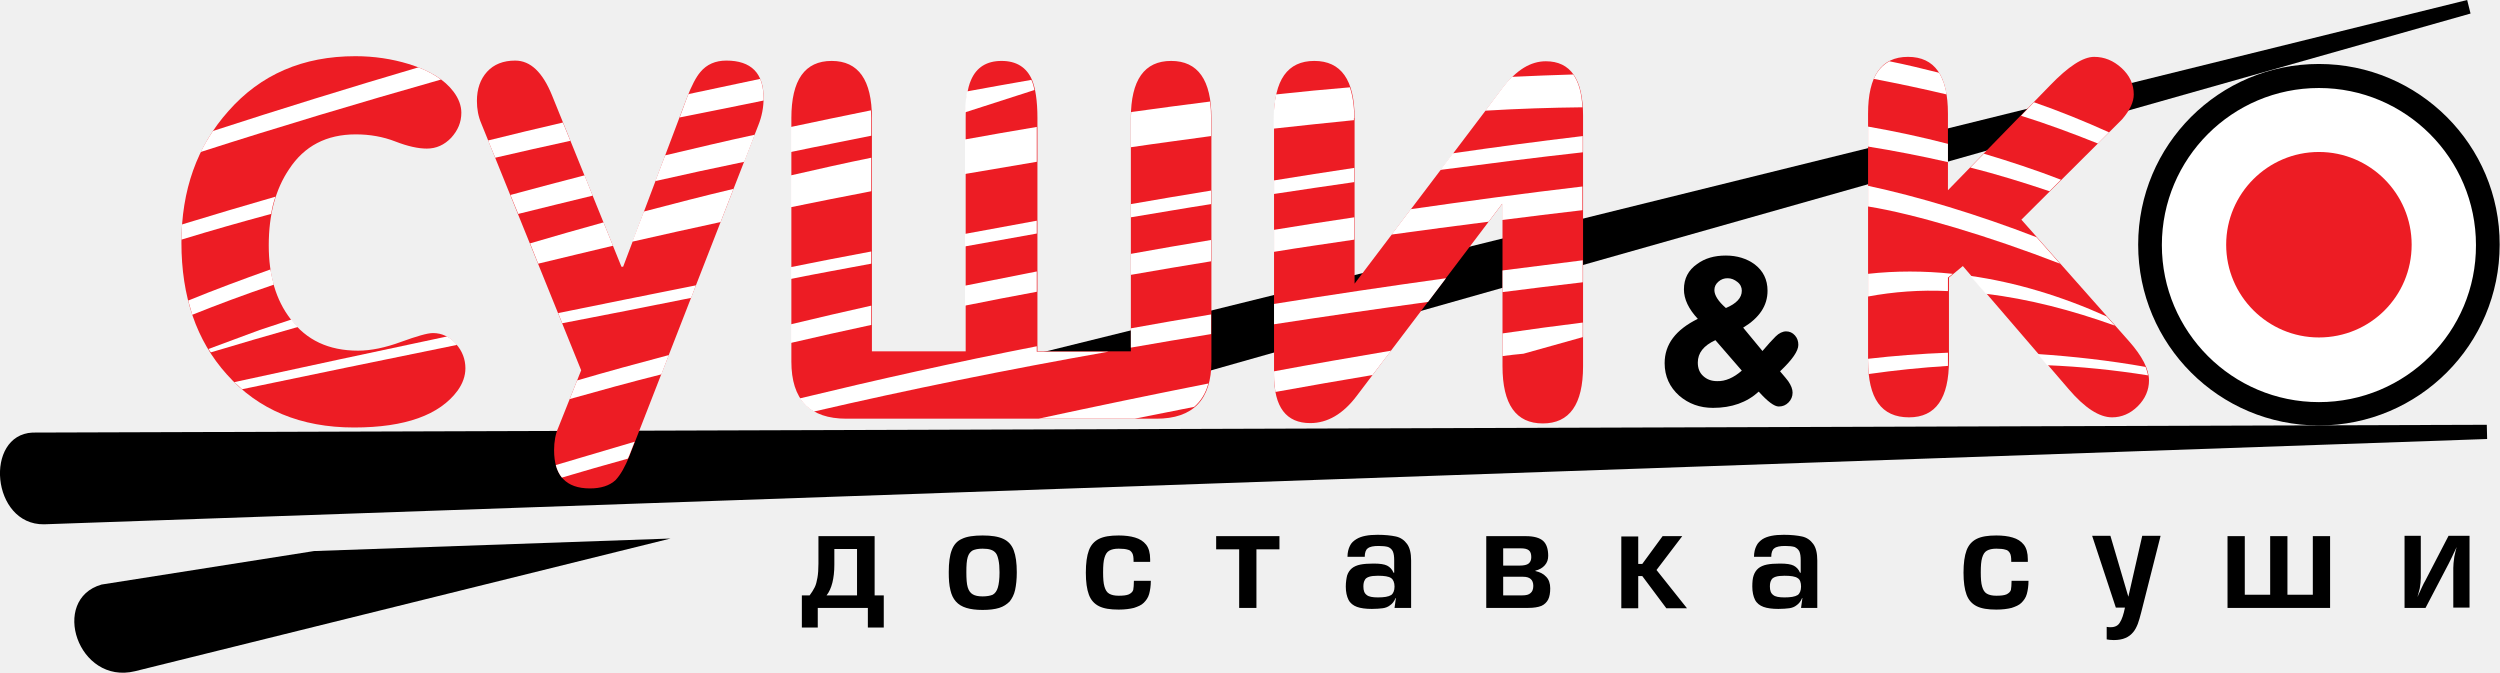
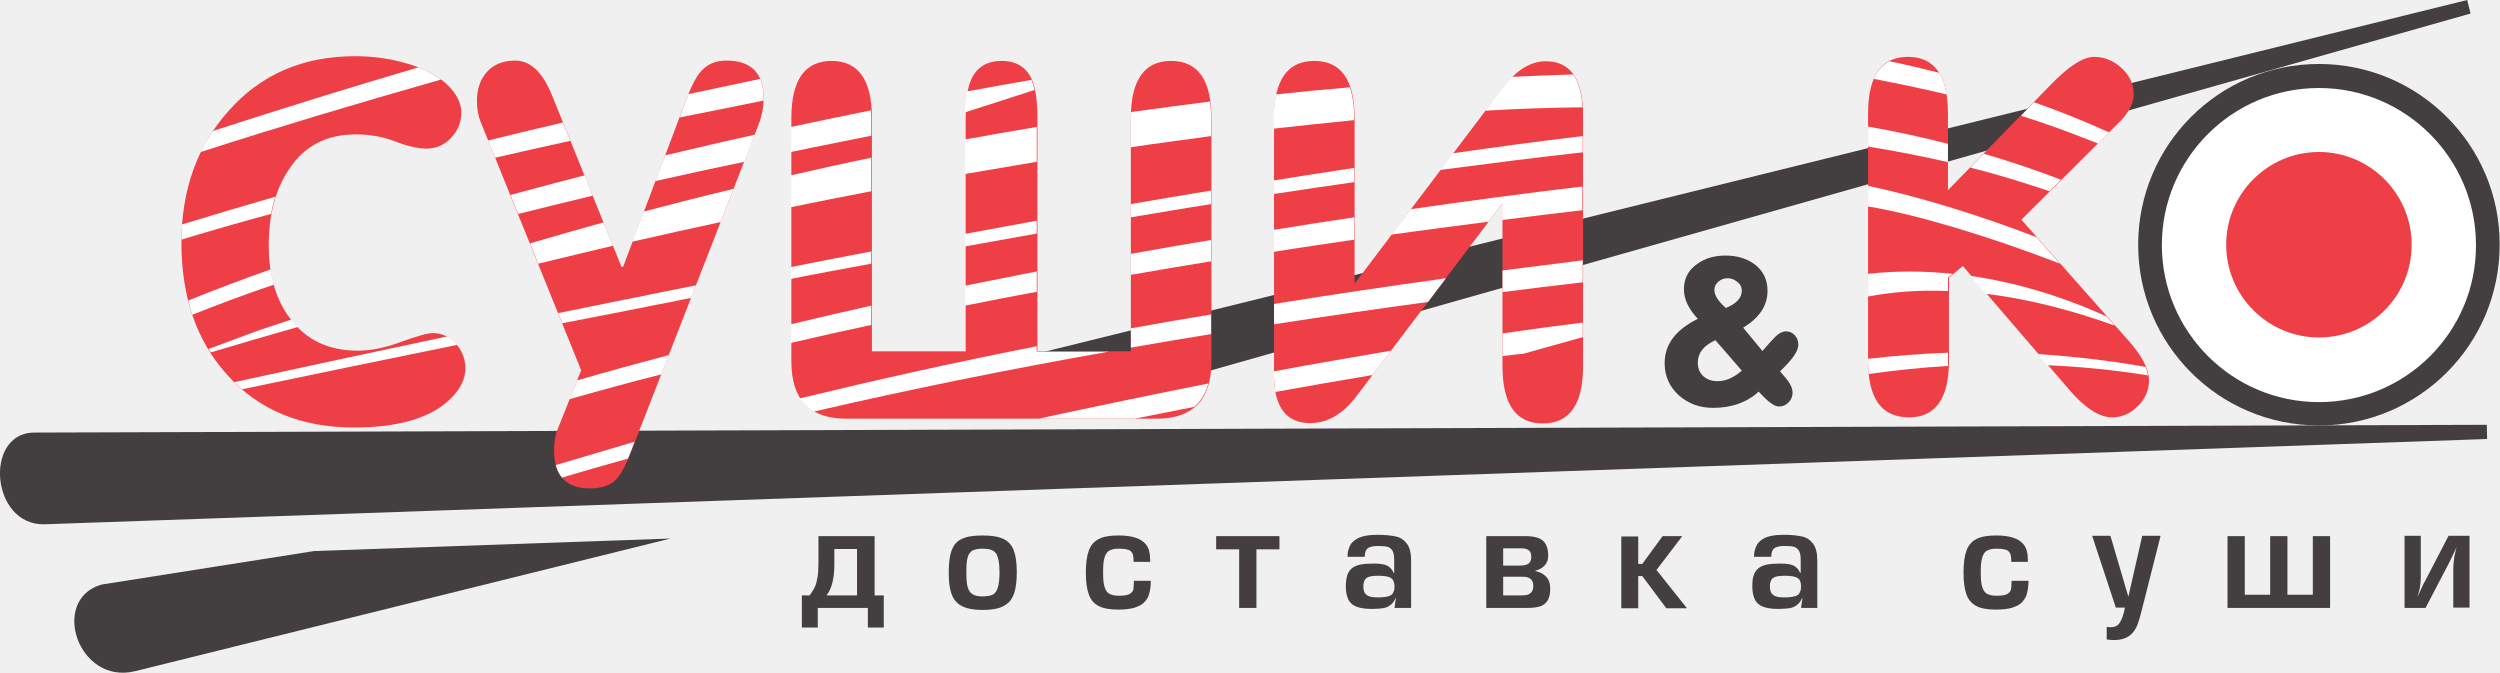
<svg xmlns="http://www.w3.org/2000/svg" xmlns:xlink="http://www.w3.org/1999/xlink" version="1.1" id="Слой_1" x="0px" y="0px" viewBox="0 0 738.6 198.8" enable-background="new 0 0 738.6 198.8" xml:space="preserve">
-   <path fill-rule="evenodd" clip-rule="evenodd" d="M241.1,120.6L728.9,0l1,4L314.8,121.6L241.1,120.6L241.1,120.6z M30,172.7  l62.8-9.9l105.3-3.7L39.9,198.3C23,202.4,14.7,177.1,30,172.7L30,172.7z" />
-   <path fill="#ED1C24" d="M551.9,106.5V33.6c0-11.2,3.9-16.8,11.8-16.8c7.9,0,11.8,5.6,11.8,16.8v22.6l30.2-31c5.4-5.6,9.7-8.4,13-8.4  c3,0,5.7,1.1,8.1,3.3c2.4,2.2,3.6,4.8,3.6,7.8c0,2.2-1.1,4.6-3.4,7.3c-0.1,0.1-2.1,2.1-6,6l-23.8,23.7l31.7,35.8c4,4.5,6,8.4,6,11.7  c0,2.8-1.1,5.4-3.3,7.6c-2.2,2.2-4.8,3.3-7.6,3.3c-3.8,0-8.1-2.8-12.8-8.3l-31.3-36.4l-4.1,3.4v24.5c0,11.2-3.9,16.8-11.8,16.8  C555.8,123.3,551.9,117.7,551.9,106.5L551.9,106.5z" />
+   <path fill-rule="evenodd" clip-rule="evenodd" fill="#433F40" d="M241.1,120.6L728.9,0l1,4L314.8,121.6L241.1,120.6L241.1,120.6z   M30,172.7l62.8-9.9l105.3-3.7L39.9,198.3C23,202.4,14.7,177.1,30,172.7L30,172.7z" />
+   <path fill="#EF3F46" d="M551.9,106.5V33.6c0-11.2,3.9-16.8,11.8-16.8c7.9,0,11.8,5.6,11.8,16.8v22.6l30.2-31c5.4-5.6,9.7-8.4,13-8.4  c3,0,5.7,1.1,8.1,3.3c2.4,2.2,3.6,4.8,3.6,7.8c0,2.2-1.1,4.6-3.4,7.3c-0.1,0.1-2.1,2.1-6,6l-23.8,23.7l31.7,35.8c4,4.5,6,8.4,6,11.7  c0,2.8-1.1,5.4-3.3,7.6c-2.2,2.2-4.8,3.3-7.6,3.3c-3.8,0-8.1-2.8-12.8-8.3l-31.3-36.4l-4.1,3.4v24.5c0,11.2-3.9,16.8-11.8,16.8  C555.8,123.3,551.9,117.7,551.9,106.5L551.9,106.5z" />
  <g>
    <path fill="#FFFFFF" d="M600.9,30.2l-3.8,4c7.7,2.4,15.2,5.2,22.7,8.2l1.2-1.2c0.8-0.8,1.5-1.5,2.1-2.1   C615.8,35.8,608.4,32.8,600.9,30.2z" />
    <path fill="#FFFFFF" d="M551.9,80.9v6.7c7.5-1.4,15.4-2,23.6-1.6V82l1.4-1.1C568.4,80,560,80,551.9,80.9z" />
    <path fill="#FFFFFF" d="M575.1,27.9c-0.4-2.6-1.2-4.7-2.2-6.4c-4.8-1.2-9.7-2.4-14.7-3.4c-2,1.1-3.6,2.8-4.6,5.2   C560.8,24.7,568,26.2,575.1,27.9z" />
    <path fill="#FFFFFF" d="M575.5,106.5v-2.3c-7.9,0.3-15.8,0.9-23.6,1.8v0.5c0,1.4,0.1,2.8,0.2,4c7.7-1.1,15.5-1.9,23.4-2.4   C575.5,107.6,575.5,107.1,575.5,106.5z" />
    <path fill="#FFFFFF" d="M551.9,37.4v5.9c8,1.3,15.8,2.8,23.6,4.6v-5.4C567.8,40.5,559.9,38.8,551.9,37.4z" />
    <path fill="#FFFFFF" d="M551.9,54.9V61c13.8,2.2,36.1,8.9,56.7,16.9l-6.9-7.8C584.4,63.4,566.5,58,551.9,54.9z" />
    <path fill="#FFFFFF" d="M586.1,45.4l-4,4.1c7.9,2,15.7,4.4,23.4,7l3.4-3.4C601.4,50.2,593.8,47.7,586.1,45.4z" />
    <path fill="#FFFFFF" d="M582.1,81.5l4.6,5.3c12.5,1.5,25.3,4.8,38.1,9.4l-2.4-2.7C609.1,87.5,595.5,83.4,582.1,81.5z" />
    <path fill="#FFFFFF" d="M604.8,107.9c9.8,0.4,19.8,1.4,29.8,3c-0.1-0.8-0.4-1.6-0.7-2.5c-10.7-1.9-21.4-3.1-31.9-3.8L604.8,107.9z" />
  </g>
  <path fill="none" d="M551.9,106.5V33.6c0-11.2,3.9-16.8,11.8-16.8c7.9,0,11.8,5.6,11.8,16.8v22.6l30.2-31c5.4-5.6,9.7-8.4,13-8.4  c3,0,5.7,1.1,8.1,3.3c2.4,2.2,3.6,4.8,3.6,7.8c0,2.2-1.1,4.6-3.4,7.3c-0.1,0.1-2.1,2.1-6,6l-23.8,23.7l31.7,35.8c4,4.5,6,8.4,6,11.7  c0,2.8-1.1,5.4-3.3,7.6c-2.2,2.2-4.8,3.3-7.6,3.3c-3.8,0-8.1-2.8-12.8-8.3l-31.3-36.4l-4.1,3.4v24.5c0,11.2-3.9,16.8-11.8,16.8  C555.8,123.3,551.9,117.7,551.9,106.5L551.9,106.5z" />
-   <path fill-rule="evenodd" clip-rule="evenodd" d="M9.6,127.8l725.1-2.3l0.1,4.2L13,154.9C-2.6,155.1-4.7,128.5,9.6,127.8L9.6,127.8z  " />
+   <path fill-rule="evenodd" clip-rule="evenodd" fill="#433F40" d="M9.6,127.8l725.1-2.3l0.1,4.2L13,154.9  C-2.6,155.1-4.7,128.5,9.6,127.8L9.6,127.8z" />
  <circle fill-rule="evenodd" clip-rule="evenodd" fill="#FFFFFF" cx="684.3" cy="73.8" r="49.7" />
-   <path fill-rule="evenodd" clip-rule="evenodd" d="M685.1,18.9c-29.5,0-53.4,23.9-53.4,53.4c0,29.5,23.9,53.4,53.4,53.4  c29.5,0,53.4-23.9,53.4-53.4C738.6,42.9,714.6,18.9,685.1,18.9z M685.1,118.8c-25.6,0-46.4-20.8-46.4-46.4  c0-25.6,20.8-46.4,46.4-46.4c25.6,0,46.4,20.8,46.4,46.4C731.6,98,710.8,118.8,685.1,118.8z" />
-   <path fill-rule="evenodd" clip-rule="evenodd" fill="#ED1C24" d="M685.1,99.7c-15.1,0-27.4-12.3-27.4-27.4  c0-15.1,12.3-27.4,27.4-27.4c15.1,0,27.4,12.3,27.4,27.4C712.5,87.5,700.3,99.7,685.1,99.7L685.1,99.7z" />
-   <path d="M519.6,115.7c-3.5,3.2-8,4.8-13.5,4.8c-3.9,0-7.2-1.2-10-3.6c-2.8-2.5-4.3-5.7-4.3-9.6c0-5.6,3.3-9.9,9.8-13.1  c-2.7-2.9-4.1-5.8-4.1-8.7c0-3.2,1.3-5.7,3.9-7.5c2.3-1.7,5.1-2.5,8.5-2.5c3.3,0,6.2,0.9,8.5,2.6c2.5,1.9,3.8,4.5,3.8,7.8  c0,4.4-2.4,8-7.2,10.9l5.7,6.9c1.6-1.9,2.9-3.3,3.9-4.3c1-1,2.1-1.5,3.1-1.5c1,0,1.9,0.4,2.6,1.2c0.7,0.8,1,1.7,1,2.8  c0,1.8-1.8,4.4-5.4,7.8c1.3,1.5,2.1,2.5,2.4,2.9c0.9,1.3,1.3,2.4,1.3,3.4c0,1.1-0.4,2.1-1.2,2.9c-0.8,0.8-1.7,1.2-2.9,1.2  C524.2,120.1,522.2,118.6,519.6,115.7L519.6,115.7z M514.6,109.5l-7.8-9c-3.5,1.6-5.2,3.8-5.2,6.6c0,1.7,0.5,3,1.6,4  c1.1,1,2.4,1.5,4.1,1.5C509.7,112.7,512.2,111.6,514.6,109.5L514.6,109.5z M509.9,91c3.1-1.3,4.7-3,4.7-5.1c0-1-0.4-1.9-1.3-2.6  c-0.9-0.7-1.8-1.1-2.9-1.1c-1,0-1.9,0.3-2.7,1c-0.8,0.7-1.2,1.5-1.2,2.5C506.5,87.2,507.6,89,509.9,91L509.9,91z" />
-   <path d="M239.2,175.9c0.6-0.8,1.1-1.6,1.5-2.4c0.4-0.8,0.6-1.7,0.8-2.8c0.2-1.1,0.3-2.5,0.3-4.2v-8.1h16.6v17.5h2.7v9.5h-4.7v-5.8  h-14.8v5.8h-4.7v-9.5H239.2L239.2,175.9z M253.2,175.9v-13.7h-6.7v4.6c0,4.1-0.8,7.2-2.3,9.1H253.2L253.2,175.9z M280.3,169  c0-2.8,0.3-5,0.9-6.5c0.6-1.6,1.6-2.7,3-3.3c1.4-0.7,3.5-1,6.1-1c2.6,0,4.6,0.3,6.1,1c1.5,0.7,2.5,1.8,3.1,3.4  c0.6,1.6,0.9,3.7,0.9,6.5c0,2.1-0.2,3.8-0.5,5.2c-0.3,1.4-0.9,2.5-1.6,3.4c-0.8,0.8-1.8,1.5-3.1,1.9c-1.3,0.4-2.9,0.6-4.9,0.6  c-1.9,0-3.5-0.2-4.8-0.6c-1.3-0.4-2.3-1-3.1-1.9c-0.8-0.9-1.3-2-1.6-3.3C280.4,172.8,280.3,171.1,280.3,169L280.3,169z M285.5,169  c0,2,0.1,3.5,0.4,4.5c0.3,1,0.8,1.7,1.5,2.1c0.7,0.4,1.6,0.6,2.9,0.6c1.3,0,2.3-0.2,3-0.5c0.7-0.4,1.2-1.1,1.5-2.1  c0.3-1,0.5-2.5,0.5-4.5c0-1.5-0.1-2.7-0.3-3.6c-0.2-0.9-0.4-1.6-0.8-2.1c-0.4-0.5-0.9-0.8-1.5-1c-0.6-0.2-1.4-0.3-2.4-0.3  c-1.3,0-2.2,0.2-2.9,0.5c-0.7,0.4-1.2,1-1.5,2C285.6,165.6,285.5,167,285.5,169L285.5,169z M335,171.6h5c0,1.5-0.2,2.8-0.5,3.9  c-0.3,1.1-0.9,1.9-1.6,2.6c-0.7,0.7-1.7,1.1-2.9,1.5c-1.2,0.3-2.7,0.5-4.5,0.5c-2.5,0-4.4-0.3-5.8-1c-1.4-0.7-2.4-1.8-3-3.4  c-0.6-1.6-0.9-3.8-0.9-6.5c0-2.8,0.3-5,0.9-6.6c0.6-1.6,1.6-2.7,3-3.4c1.4-0.7,3.3-1,5.8-1c1.8,0,3.5,0.2,4.8,0.6  c1.4,0.4,2.5,1.1,3.3,2.1c0.8,1,1.2,2.5,1.2,4.3v0.8h-4.9v-0.3c0-1-0.1-1.8-0.4-2.3c-0.3-0.5-0.7-0.9-1.3-1  c-0.6-0.2-1.5-0.3-2.7-0.3c-1.2,0-2.1,0.2-2.8,0.6c-0.7,0.4-1.1,1.1-1.4,2.1c-0.3,1-0.4,2.4-0.4,4.3c0,1.8,0.1,3.2,0.4,4.2  c0.3,1,0.7,1.7,1.4,2.1c0.7,0.4,1.6,0.6,2.8,0.6c1.3,0,2.3-0.1,3-0.4c0.6-0.3,1.1-0.7,1.3-1.3C334.9,173.7,335,172.8,335,171.6  L335,171.6z M366.1,179.6h5.1v-17.3h6.8v-3.9h-18.7v3.9h6.8V179.6L366.1,179.6z M412,179.6l0.4-2.9h-0.1c-0.4,1-1,1.7-1.6,2.1  c-0.6,0.5-1.4,0.8-2.2,0.9c-0.8,0.1-1.9,0.2-3.2,0.2c-1.8,0-3.3-0.2-4.4-0.6c-1.1-0.4-2-1.1-2.5-2.1c-0.5-1-0.8-2.3-0.8-3.9  c0-1.3,0.2-2.5,0.4-3.3c0.3-0.9,0.8-1.6,1.4-2.1c0.6-0.5,1.5-0.9,2.5-1.1c1-0.2,2.3-0.3,3.9-0.3c1.9,0,3.2,0.2,4,0.6  c0.8,0.4,1.5,1.1,1.9,2.1h0.2v-3.6c0-1.2-0.1-2-0.4-2.7c-0.3-0.6-0.7-1-1.4-1.3c-0.7-0.2-1.6-0.3-2.8-0.3c-1.5,0-2.6,0.2-3.2,0.7  c-0.6,0.4-0.9,1.3-0.9,2.5h-5.1c0-1.3,0.3-2.4,0.7-3.2c0.4-0.9,1.1-1.5,1.9-2c0.8-0.5,1.7-0.8,2.7-1c1-0.2,2.2-0.3,3.6-0.3  c2.2,0,4,0.2,5.4,0.5c1.4,0.3,2.5,1.1,3.3,2.2c0.8,1.1,1.2,2.7,1.2,4.9v14H412L412,179.6z M412,173.3c0-1.2-0.4-2.1-1-2.5  c-0.7-0.5-2-0.7-3.9-0.7c-1.1,0-2,0.1-2.6,0.3c-0.6,0.2-1.1,0.5-1.3,1c-0.3,0.5-0.4,1.1-0.4,1.9c0,1.2,0.3,2,1,2.5  c0.6,0.5,1.7,0.7,3.3,0.7c1.8,0,3.1-0.2,3.9-0.7C411.6,175.4,412,174.5,412,173.3L412,173.3z M444.1,162.1v5h4.8  c1.3,0,2.2-0.2,2.7-0.6c0.5-0.4,0.8-1,0.8-1.9c0-0.9-0.2-1.6-0.7-2c-0.5-0.4-1.2-0.6-2.4-0.6H444.1L444.1,162.1z M444.1,170.5v5.4  h5.6c1.2,0,2-0.2,2.5-0.7c0.5-0.4,0.8-1.1,0.8-2.1c0-1.8-1-2.7-3-2.7H444.1L444.1,170.5z M439.1,179.6v-21.2h11.7  c2.4,0,4.1,0.5,5.1,1.4c1,0.9,1.5,2.4,1.5,4.4c0,1.1-0.3,2-1,2.8c-0.7,0.8-1.6,1.3-2.8,1.6v0.1c1.3,0.3,2.4,0.8,3.2,1.7  c0.8,0.8,1.2,2,1.2,3.4c0,1.4-0.2,2.5-0.6,3.3c-0.4,0.8-1.1,1.5-2,1.9c-1,0.4-2.3,0.6-3.9,0.6H439.1L439.1,179.6z M484,158.4v8.2  h1.2l6-8.2h5.8l-7.6,10l9,11.3h-6.1l-7.1-9.5H484v9.5H479v-21.2H484L484,158.4z M532.1,179.6l0.4-2.9h-0.1c-0.4,1-1,1.7-1.6,2.1  c-0.6,0.5-1.4,0.8-2.2,0.9c-0.8,0.1-1.9,0.2-3.2,0.2c-1.8,0-3.3-0.2-4.4-0.6c-1.1-0.4-2-1.1-2.5-2.1c-0.5-1-0.8-2.3-0.8-3.9  c0-1.3,0.1-2.5,0.4-3.3c0.3-0.9,0.8-1.6,1.4-2.1c0.6-0.5,1.5-0.9,2.5-1.1c1-0.2,2.3-0.3,3.9-0.3c1.9,0,3.2,0.2,4,0.6  c0.8,0.4,1.5,1.1,1.9,2.1h0.2v-3.6c0-1.2-0.1-2-0.4-2.7c-0.3-0.6-0.8-1-1.4-1.3c-0.7-0.2-1.6-0.3-2.8-0.3c-1.5,0-2.6,0.2-3.2,0.7  c-0.6,0.4-0.9,1.3-0.9,2.5h-5.1c0-1.3,0.3-2.4,0.7-3.2c0.4-0.9,1.1-1.5,1.8-2c0.8-0.5,1.7-0.8,2.7-1c1-0.2,2.2-0.3,3.6-0.3  c2.2,0,4,0.2,5.4,0.5c1.4,0.3,2.5,1.1,3.3,2.2c0.8,1.1,1.2,2.7,1.2,4.9v14H532.1L532.1,179.6z M532.1,173.3c0-1.2-0.3-2.1-1-2.5  c-0.7-0.5-2-0.7-3.9-0.7c-1.1,0-2,0.1-2.6,0.3c-0.6,0.2-1.1,0.5-1.3,1c-0.3,0.5-0.4,1.1-0.4,1.9c0,1.2,0.3,2,1,2.5  c0.6,0.5,1.7,0.7,3.3,0.7c1.8,0,3.1-0.2,3.9-0.7C531.7,175.4,532.1,174.5,532.1,173.3L532.1,173.3z M594.3,171.6h5  c0,1.5-0.2,2.8-0.5,3.9c-0.3,1.1-0.9,1.9-1.6,2.6c-0.7,0.7-1.7,1.1-2.9,1.5c-1.2,0.3-2.7,0.5-4.5,0.5c-2.5,0-4.4-0.3-5.8-1  c-1.4-0.7-2.4-1.8-3-3.4c-0.6-1.6-0.9-3.8-0.9-6.5c0-2.8,0.3-5,0.9-6.6c0.6-1.6,1.6-2.7,3-3.4c1.4-0.7,3.3-1,5.8-1  c1.8,0,3.5,0.2,4.8,0.6c1.4,0.4,2.5,1.1,3.3,2.1c0.8,1,1.2,2.5,1.2,4.3v0.8h-4.9v-0.3c0-1-0.1-1.8-0.4-2.3c-0.3-0.5-0.7-0.9-1.3-1  c-0.6-0.2-1.5-0.3-2.7-0.3c-1.2,0-2.1,0.2-2.8,0.6c-0.7,0.4-1.1,1.1-1.4,2.1c-0.3,1-0.4,2.4-0.4,4.3c0,1.8,0.1,3.2,0.4,4.2  c0.3,1,0.7,1.7,1.4,2.1c0.7,0.4,1.6,0.6,2.8,0.6c1.3,0,2.3-0.1,3-0.4c0.6-0.3,1.1-0.7,1.3-1.3C594.2,173.7,594.3,172.8,594.3,171.6  L594.3,171.6z M638.3,158.4l-5.7,22.5c-0.3,1.3-0.7,2.5-1,3.4c-0.4,1-0.8,1.8-1.4,2.5c-0.6,0.7-1.3,1.3-2.3,1.7  c-0.9,0.4-2.1,0.6-3.4,0.6c-0.9,0-1.6-0.1-2.1-0.2v-3.7c0.4,0.1,0.8,0.1,1.2,0.1c1.3,0,2.2-0.5,2.7-1.4c0.6-0.9,1.1-2.4,1.5-4.4  h-2.7l-7-21.2h5.4l5.3,18l4.1-18H638.3L638.3,158.4z M663.2,158.4v17.3h7.5v-17.3h5.1v17.3h7.5v-17.3h5.1v21.2h-30.3v-21.2H663.2  L663.2,158.4z M710.4,158.4v21.2h6.2l6.9-13.2c0.3-0.6,1.1-2.2,2.3-4.8c-0.2,0.6-0.4,1.5-0.7,2.9c-0.2,1.4-0.3,2.5-0.3,3.3v11.7h4.8  v-21.2h-6.2l-6.9,13.3c-0.5,0.8-1.2,2.4-2.3,4.8c0.2-0.6,0.4-1.5,0.7-2.6c0.2-1.2,0.3-2.2,0.3-3.1v-12.4H710.4L710.4,158.4z" />
-   <path fill="#ED1C24" d="M104.6,126.3c-15.7,0-28.3-5.2-37.6-15.7c-9-10-13.4-23-13.4-38.9c0-15.5,4.6-28.5,13.9-38.9  c9.5-10.8,22-16.2,37.5-16.2c5.5,0,10.8,0.8,15.7,2.3c6.2,1.9,10.6,4.6,13.3,8.2c1.5,2,2.3,4.1,2.3,6.2c0,2.8-1,5.2-3,7.4  c-2,2.1-4.4,3.2-7.2,3.2c-2.6,0-5.7-0.7-9.3-2.1c-3.6-1.4-7.5-2.1-11.7-2.1c-8.6,0-15.2,3.4-19.7,10.3c-4,5.9-6,13.4-6,22.5  c0,8.9,2.1,16.1,6.4,21.7c4.7,6.3,11.3,9.4,20,9.4c3.8,0,8.1-0.9,12.7-2.6c4.7-1.7,7.8-2.6,9.4-2.6c2.7,0,4.9,1.1,6.8,3.2  c1.9,2.1,2.8,4.6,2.8,7.2c0,2.3-0.8,4.5-2.3,6.6C129.9,122.6,119.7,126.3,104.6,126.3L104.6,126.3z" />
-   <path fill="#ED1C24" d="M174.3,144.3c-7.1,0-10.6-3.8-10.6-11.3c0-2.5,0.4-4.8,1.3-6.8l6.7-16.8l-29.5-72.9  c-0.9-2.1-1.3-4.3-1.3-6.7c0-3.5,1-6.4,3-8.6c2-2.2,4.8-3.3,8.3-3.3c4.5,0,8.1,3.4,10.9,10.3l20.5,50.6l0.5,0l18.8-49.8  c1.4-3.7,2.8-6.3,4-7.7c1.9-2.3,4.5-3.4,7.7-3.4c7.3,0,11,3.7,11,11c0,2.8-0.5,5.5-1.6,8.2l-38,97.5c-1.3,3.3-2.7,5.7-4.1,7.2  C180.1,143.5,177.5,144.3,174.3,144.3L174.3,144.3z" />
+   <path fill-rule="evenodd" clip-rule="evenodd" fill="#433F40" d="M685.1,18.9c-29.5,0-53.4,23.9-53.4,53.4  c0,29.5,23.9,53.4,53.4,53.4c29.5,0,53.4-23.9,53.4-53.4C738.6,42.9,714.6,18.9,685.1,18.9z M685.1,118.8  c-25.6,0-46.4-20.8-46.4-46.4c0-25.6,20.8-46.4,46.4-46.4c25.6,0,46.4,20.8,46.4,46.4C731.6,98,710.8,118.8,685.1,118.8z" />
+   <path fill-rule="evenodd" clip-rule="evenodd" fill="#EF3F46" d="M685.1,99.7c-15.1,0-27.4-12.3-27.4-27.4  c0-15.1,12.3-27.4,27.4-27.4c15.1,0,27.4,12.3,27.4,27.4C712.5,87.5,700.3,99.7,685.1,99.7L685.1,99.7z" />
+   <path fill="#433F40" d="M519.6,115.7c-3.5,3.2-8,4.8-13.5,4.8c-3.9,0-7.2-1.2-10-3.6c-2.8-2.5-4.3-5.7-4.3-9.6  c0-5.6,3.3-9.9,9.8-13.1c-2.7-2.9-4.1-5.8-4.1-8.7c0-3.2,1.3-5.7,3.9-7.5c2.3-1.7,5.1-2.5,8.5-2.5c3.3,0,6.2,0.9,8.5,2.6  c2.5,1.9,3.8,4.5,3.8,7.8c0,4.4-2.4,8-7.2,10.9l5.7,6.9c1.6-1.9,2.9-3.3,3.9-4.3c1-1,2.1-1.5,3.1-1.5c1,0,1.9,0.4,2.6,1.2  c0.7,0.8,1,1.7,1,2.8c0,1.8-1.8,4.4-5.4,7.8c1.3,1.5,2.1,2.5,2.4,2.9c0.9,1.3,1.3,2.4,1.3,3.4c0,1.1-0.4,2.1-1.2,2.9  c-0.8,0.8-1.7,1.2-2.9,1.2C524.2,120.1,522.2,118.6,519.6,115.7L519.6,115.7z M514.6,109.5l-7.8-9c-3.5,1.6-5.2,3.8-5.2,6.6  c0,1.7,0.5,3,1.6,4c1.1,1,2.4,1.5,4.1,1.5C509.7,112.7,512.2,111.6,514.6,109.5L514.6,109.5z M509.9,91c3.1-1.3,4.7-3,4.7-5.1  c0-1-0.4-1.9-1.3-2.6c-0.9-0.7-1.8-1.1-2.9-1.1c-1,0-1.9,0.3-2.7,1c-0.8,0.7-1.2,1.5-1.2,2.5C506.5,87.2,507.6,89,509.9,91L509.9,91  z" />
+   <path fill="#433F40" d="M239.2,175.9c0.6-0.8,1.1-1.6,1.5-2.4c0.4-0.8,0.6-1.7,0.8-2.8c0.2-1.1,0.3-2.5,0.3-4.2v-8.1h16.6v17.5h2.7  v9.5h-4.7v-5.8h-14.8v5.8h-4.7v-9.5H239.2L239.2,175.9z M253.2,175.9v-13.7h-6.7v4.6c0,4.1-0.8,7.2-2.3,9.1H253.2L253.2,175.9z   M280.3,169c0-2.8,0.3-5,0.9-6.5c0.6-1.6,1.6-2.7,3-3.3c1.4-0.7,3.5-1,6.1-1c2.6,0,4.6,0.3,6.1,1c1.5,0.7,2.5,1.8,3.1,3.4  c0.6,1.6,0.9,3.7,0.9,6.5c0,2.1-0.2,3.8-0.5,5.2c-0.3,1.4-0.9,2.5-1.6,3.4c-0.8,0.8-1.8,1.5-3.1,1.9c-1.3,0.4-2.9,0.6-4.9,0.6  c-1.9,0-3.5-0.2-4.8-0.6c-1.3-0.4-2.3-1-3.1-1.9c-0.8-0.9-1.3-2-1.6-3.3C280.4,172.8,280.3,171.1,280.3,169L280.3,169z M285.5,169  c0,2,0.1,3.5,0.4,4.5c0.3,1,0.8,1.7,1.5,2.1c0.7,0.4,1.6,0.6,2.9,0.6c1.3,0,2.3-0.2,3-0.5c0.7-0.4,1.2-1.1,1.5-2.1  c0.3-1,0.5-2.5,0.5-4.5c0-1.5-0.1-2.7-0.3-3.6c-0.2-0.9-0.4-1.6-0.8-2.1c-0.4-0.5-0.9-0.8-1.5-1c-0.6-0.2-1.4-0.3-2.4-0.3  c-1.3,0-2.2,0.2-2.9,0.5c-0.7,0.4-1.2,1-1.5,2C285.6,165.6,285.5,167,285.5,169L285.5,169z M335,171.6h5c0,1.5-0.2,2.8-0.5,3.9  c-0.3,1.1-0.9,1.9-1.6,2.6c-0.7,0.7-1.7,1.1-2.9,1.5c-1.2,0.3-2.7,0.5-4.5,0.5c-2.5,0-4.4-0.3-5.8-1c-1.4-0.7-2.4-1.8-3-3.4  c-0.6-1.6-0.9-3.8-0.9-6.5c0-2.8,0.3-5,0.9-6.6c0.6-1.6,1.6-2.7,3-3.4c1.4-0.7,3.3-1,5.8-1c1.8,0,3.5,0.2,4.8,0.6  c1.4,0.4,2.5,1.1,3.3,2.1c0.8,1,1.2,2.5,1.2,4.3v0.8h-4.9v-0.3c0-1-0.1-1.8-0.4-2.3c-0.3-0.5-0.7-0.9-1.3-1  c-0.6-0.2-1.5-0.3-2.7-0.3c-1.2,0-2.1,0.2-2.8,0.6c-0.7,0.4-1.1,1.1-1.4,2.1c-0.3,1-0.4,2.4-0.4,4.3c0,1.8,0.1,3.2,0.4,4.2  c0.3,1,0.7,1.7,1.4,2.1c0.7,0.4,1.6,0.6,2.8,0.6c1.3,0,2.3-0.1,3-0.4c0.6-0.3,1.1-0.7,1.3-1.3C334.9,173.7,335,172.8,335,171.6  L335,171.6z M366.1,179.6h5.1v-17.3h6.8v-3.9h-18.7v3.9h6.8V179.6L366.1,179.6z M412,179.6l0.4-2.9h-0.1c-0.4,1-1,1.7-1.6,2.1  c-0.6,0.5-1.4,0.8-2.2,0.9c-0.8,0.1-1.9,0.2-3.2,0.2c-1.8,0-3.3-0.2-4.4-0.6c-1.1-0.4-2-1.1-2.5-2.1c-0.5-1-0.8-2.3-0.8-3.9  c0-1.3,0.2-2.5,0.4-3.3c0.3-0.9,0.8-1.6,1.4-2.1c0.6-0.5,1.5-0.9,2.5-1.1c1-0.2,2.3-0.3,3.9-0.3c1.9,0,3.2,0.2,4,0.6  c0.8,0.4,1.5,1.1,1.9,2.1h0.2v-3.6c0-1.2-0.1-2-0.4-2.7c-0.3-0.6-0.7-1-1.4-1.3c-0.7-0.2-1.6-0.3-2.8-0.3c-1.5,0-2.6,0.2-3.2,0.7  c-0.6,0.4-0.9,1.3-0.9,2.5h-5.1c0-1.3,0.3-2.4,0.7-3.2c0.4-0.9,1.1-1.5,1.9-2c0.8-0.5,1.7-0.8,2.7-1c1-0.2,2.2-0.3,3.6-0.3  c2.2,0,4,0.2,5.4,0.5c1.4,0.3,2.5,1.1,3.3,2.2c0.8,1.1,1.2,2.7,1.2,4.9v14H412L412,179.6z M412,173.3c0-1.2-0.4-2.1-1-2.5  c-0.7-0.5-2-0.7-3.9-0.7c-1.1,0-2,0.1-2.6,0.3c-0.6,0.2-1.1,0.5-1.3,1c-0.3,0.5-0.4,1.1-0.4,1.9c0,1.2,0.3,2,1,2.5  c0.6,0.5,1.7,0.7,3.3,0.7c1.8,0,3.1-0.2,3.9-0.7C411.6,175.4,412,174.5,412,173.3L412,173.3z M444.1,162.1v5h4.8  c1.3,0,2.2-0.2,2.7-0.6c0.5-0.4,0.8-1,0.8-1.9c0-0.9-0.2-1.6-0.7-2c-0.5-0.4-1.2-0.6-2.4-0.6H444.1L444.1,162.1z M444.1,170.5v5.4  h5.6c1.2,0,2-0.2,2.5-0.7c0.5-0.4,0.8-1.1,0.8-2.1c0-1.8-1-2.7-3-2.7H444.1L444.1,170.5z M439.1,179.6v-21.2h11.7  c2.4,0,4.1,0.5,5.1,1.4c1,0.9,1.5,2.4,1.5,4.4c0,1.1-0.3,2-1,2.8c-0.7,0.8-1.6,1.3-2.8,1.6v0.1c1.3,0.3,2.4,0.8,3.2,1.7  c0.8,0.8,1.2,2,1.2,3.4c0,1.4-0.2,2.5-0.6,3.3c-0.4,0.8-1.1,1.5-2,1.9c-1,0.4-2.3,0.6-3.9,0.6H439.1L439.1,179.6z M484,158.4v8.2  h1.2l6-8.2h5.8l-7.6,10l9,11.3h-6.1l-7.1-9.5H484v9.5H479v-21.2H484L484,158.4z M532.1,179.6l0.4-2.9h-0.1c-0.4,1-1,1.7-1.6,2.1  c-0.6,0.5-1.4,0.8-2.2,0.9c-0.8,0.1-1.9,0.2-3.2,0.2c-1.8,0-3.3-0.2-4.4-0.6c-1.1-0.4-2-1.1-2.5-2.1c-0.5-1-0.8-2.3-0.8-3.9  c0-1.3,0.1-2.5,0.4-3.3c0.3-0.9,0.8-1.6,1.4-2.1c0.6-0.5,1.5-0.9,2.5-1.1c1-0.2,2.3-0.3,3.9-0.3c1.9,0,3.2,0.2,4,0.6  c0.8,0.4,1.5,1.1,1.9,2.1h0.2v-3.6c0-1.2-0.1-2-0.4-2.7c-0.3-0.6-0.8-1-1.4-1.3c-0.7-0.2-1.6-0.3-2.8-0.3c-1.5,0-2.6,0.2-3.2,0.7  c-0.6,0.4-0.9,1.3-0.9,2.5h-5.1c0-1.3,0.3-2.4,0.7-3.2c0.4-0.9,1.1-1.5,1.8-2c0.8-0.5,1.7-0.8,2.7-1c1-0.2,2.2-0.3,3.6-0.3  c2.2,0,4,0.2,5.4,0.5c1.4,0.3,2.5,1.1,3.3,2.2c0.8,1.1,1.2,2.7,1.2,4.9v14H532.1L532.1,179.6z M532.1,173.3c0-1.2-0.3-2.1-1-2.5  c-0.7-0.5-2-0.7-3.9-0.7c-1.1,0-2,0.1-2.6,0.3c-0.6,0.2-1.1,0.5-1.3,1c-0.3,0.5-0.4,1.1-0.4,1.9c0,1.2,0.3,2,1,2.5  c0.6,0.5,1.7,0.7,3.3,0.7c1.8,0,3.1-0.2,3.9-0.7C531.7,175.4,532.1,174.5,532.1,173.3L532.1,173.3z M594.3,171.6h5  c0,1.5-0.2,2.8-0.5,3.9c-0.3,1.1-0.9,1.9-1.6,2.6c-0.7,0.7-1.7,1.1-2.9,1.5c-1.2,0.3-2.7,0.5-4.5,0.5c-2.5,0-4.4-0.3-5.8-1  c-1.4-0.7-2.4-1.8-3-3.4c-0.6-1.6-0.9-3.8-0.9-6.5c0-2.8,0.3-5,0.9-6.6c0.6-1.6,1.6-2.7,3-3.4c1.4-0.7,3.3-1,5.8-1  c1.8,0,3.5,0.2,4.8,0.6c1.4,0.4,2.5,1.1,3.3,2.1c0.8,1,1.2,2.5,1.2,4.3v0.8h-4.9v-0.3c0-1-0.1-1.8-0.4-2.3c-0.3-0.5-0.7-0.9-1.3-1  c-0.6-0.2-1.5-0.3-2.7-0.3c-1.2,0-2.1,0.2-2.8,0.6c-0.7,0.4-1.1,1.1-1.4,2.1c-0.3,1-0.4,2.4-0.4,4.3c0,1.8,0.1,3.2,0.4,4.2  c0.3,1,0.7,1.7,1.4,2.1c0.7,0.4,1.6,0.6,2.8,0.6c1.3,0,2.3-0.1,3-0.4c0.6-0.3,1.1-0.7,1.3-1.3C594.2,173.7,594.3,172.8,594.3,171.6  L594.3,171.6z M638.3,158.4l-5.7,22.5c-0.3,1.3-0.7,2.5-1,3.4c-0.4,1-0.8,1.8-1.4,2.5c-0.6,0.7-1.3,1.3-2.3,1.7  c-0.9,0.4-2.1,0.6-3.4,0.6c-0.9,0-1.6-0.1-2.1-0.2v-3.7c0.4,0.1,0.8,0.1,1.2,0.1c1.3,0,2.2-0.5,2.7-1.4c0.6-0.9,1.1-2.4,1.5-4.4  h-2.7l-7-21.2h5.4l5.3,18l4.1-18H638.3L638.3,158.4z M663.2,158.4v17.3h7.5v-17.3h5.1v17.3h7.5v-17.3h5.1v21.2h-30.3v-21.2H663.2  L663.2,158.4z M710.4,158.4v21.2h6.2l6.9-13.2c0.3-0.6,1.1-2.2,2.3-4.8c-0.2,0.6-0.4,1.5-0.7,2.9c-0.2,1.4-0.3,2.5-0.3,3.3v11.7h4.8  v-21.2h-6.2l-6.9,13.3c-0.5,0.8-1.2,2.4-2.3,4.8c0.2-0.6,0.4-1.5,0.7-2.6c0.2-1.2,0.3-2.2,0.3-3.1v-12.4H710.4L710.4,158.4z" />
+   <path fill="#EF3F46" d="M104.6,126.3c-15.7,0-28.3-5.2-37.6-15.7c-9-10-13.4-23-13.4-38.9c0-15.5,4.6-28.5,13.9-38.9  c9.5-10.8,22-16.2,37.5-16.2c5.5,0,10.8,0.8,15.7,2.3c6.2,1.9,10.6,4.6,13.3,8.2c1.5,2,2.3,4.1,2.3,6.2c0,2.8-1,5.2-3,7.4  c-2,2.1-4.4,3.2-7.2,3.2c-2.6,0-5.7-0.7-9.3-2.1c-3.6-1.4-7.5-2.1-11.7-2.1c-8.6,0-15.2,3.4-19.7,10.3c-4,5.9-6,13.4-6,22.5  c0,8.9,2.1,16.1,6.4,21.7c4.7,6.3,11.3,9.4,20,9.4c3.8,0,8.1-0.9,12.7-2.6c4.7-1.7,7.8-2.6,9.4-2.6c2.7,0,4.9,1.1,6.8,3.2  c1.9,2.1,2.8,4.6,2.8,7.2c0,2.3-0.8,4.5-2.3,6.6C129.9,122.6,119.7,126.3,104.6,126.3L104.6,126.3z" />
+   <path fill="#EF3F46" d="M174.3,144.3c-7.1,0-10.6-3.8-10.6-11.3c0-2.5,0.4-4.8,1.3-6.8l6.7-16.8l-29.5-72.9  c-0.9-2.1-1.3-4.3-1.3-6.7c0-3.5,1-6.4,3-8.6c2-2.2,4.8-3.3,8.3-3.3c4.5,0,8.1,3.4,10.9,10.3l20.5,50.6l0.5,0l18.8-49.8  c1.4-3.7,2.8-6.3,4-7.7c1.9-2.3,4.5-3.4,7.7-3.4c7.3,0,11,3.7,11,11c0,2.8-0.5,5.5-1.6,8.2l-38,97.5c-1.3,3.3-2.7,5.7-4.1,7.2  C180.1,143.5,177.5,144.3,174.3,144.3L174.3,144.3z" />
  <g>
    <path fill="#FFFFFF" d="M225.6,29.7c0-0.3,0-0.5,0-0.8c0-2.2-0.4-4-1-5.6c-7.1,1.5-14.2,3-21.2,4.5c-0.2,0.4-0.3,0.8-0.5,1.2   l-2.1,5.7C209,33.1,217.2,31.4,225.6,29.7z" />
    <path fill="#FFFFFF" d="M164.2,137.4c0.4,1.5,1,2.7,1.8,3.7c6.4-1.9,13-3.8,19.5-5.6c0.1-0.3,0.3-0.6,0.4-0.9l1.6-4.1   C179.7,132.8,171.9,135.1,164.2,137.4z" />
    <path fill="#FFFFFF" d="M170.5,112.4l-2.2,5.5c8.9-2.5,17.9-5,27.1-7.3l2.2-5.7C188.5,107.3,179.4,109.8,170.5,112.4z" />
    <path fill="#FFFFFF" d="M219.9,47.8l3.1-8c-8.8,1.9-17.6,4-26.5,6.1l-2.9,7.6C202.4,51.5,211.2,49.6,219.9,47.8z" />
    <path fill="#FFFFFF" d="M175.1,57.8l-2.4-6c-7.3,1.9-14.6,3.8-21.9,5.8l2.3,5.6C160.3,61.4,167.7,59.6,175.1,57.8z" />
    <path fill="#FFFFFF" d="M178.3,65.7c-7.3,2-14.5,4.1-21.7,6.2l2.4,6c7.3-1.8,14.7-3.5,22.1-5.3L178.3,65.7z" />
    <path fill="#FFFFFF" d="M204.2,88l1.4-3.7c-13.7,2.7-27.3,5.5-40.7,8.2l1.2,3C178.6,93.1,191.3,90.6,204.2,88z" />
    <path fill="#FFFFFF" d="M168.5,41.6l-2.2-5.4c-7.4,1.7-14.8,3.5-22.1,5.3l2.1,5.1C153.7,44.9,161.1,43.2,168.5,41.6z" />
    <path fill="#FFFFFF" d="M212.9,65.6l3.8-9.8c-8.9,2.1-17.7,4.4-26.5,6.7l-3.4,8.9C195.5,69.4,204.2,67.5,212.9,65.6z" />
  </g>
-   <path fill="#ED1C24" d="M334.1,103.9V34.9c0-11.3,4-16.9,11.9-16.9c7.9,0,11.9,5.6,11.9,16.9v71.9c0,11.3-5.4,16.9-16.3,16.9h-91.5  c-10.9,0-16.3-5.6-16.3-16.9V34.9c0-11.3,4-16.9,11.9-16.9c7.9,0,11.9,5.6,11.9,16.9v68.9h27.7V34.9c0-5.1,0.5-8.9,1.6-11.3  c1.6-3.7,4.6-5.6,9-5.6s7.4,1.9,9,5.6c1,2.4,1.6,6.2,1.6,11.3v68.9H334.1L334.1,103.9z" />
+   <path fill="#EF3F46" d="M334.1,103.9V34.9c0-11.3,4-16.9,11.9-16.9c7.9,0,11.9,5.6,11.9,16.9v71.9c0,11.3-5.4,16.9-16.3,16.9h-91.5  c-10.9,0-16.3-5.6-16.3-16.9V34.9c0-11.3,4-16.9,11.9-16.9c7.9,0,11.9,5.6,11.9,16.9v68.9h27.7V34.9c0-5.1,0.5-8.9,1.6-11.3  c1.6-3.7,4.6-5.6,9-5.6s7.4,1.9,9,5.6c1,2.4,1.6,6.2,1.6,11.3v68.9H334.1L334.1,103.9z" />
  <g>
    <path fill="#FFFFFF" d="M305.6,26.6c-0.2-1.1-0.5-2.2-0.9-3c-6.2,1.1-12.6,2.2-19,3.4c-0.3,1.7-0.5,3.8-0.6,6.2L305.6,26.6z" />
    <path fill="#FFFFFF" d="M306.3,86.2v-6c-7.1,1.4-14.2,2.8-21.2,4.2v5.9C292.1,88.9,299.2,87.5,306.3,86.2z" />
    <path fill="#FFFFFF" d="M334.1,43.5c8-1.2,15.9-2.2,23.7-3.3v-5.4c0-1.7-0.1-3.3-0.3-4.8c-7.8,1-15.6,2-23.3,3.1   c0,0.6-0.1,1.1-0.1,1.7V43.5z" />
    <path fill="#FFFFFF" d="M306.3,103.9v-1.6c-24,4.7-47.3,9.9-70,15.4c1.1,1.6,2.4,2.9,4.1,3.9c28-6.5,57.1-12.4,87.1-17.7H306.3z" />
    <path fill="#FFFFFF" d="M285.1,69.1v3.7c7.1-1.3,14.1-2.5,21.2-3.8v-3.8C299.3,66.5,292.2,67.8,285.1,69.1z" />
    <path fill="#FFFFFF" d="M306.8,123.7h28.4c5.9-1.2,11.8-2.3,17.6-3.5c2-1.7,3.4-4,4.2-6.9C340.3,116.6,323.5,120.1,306.8,123.7z" />
    <path fill="#FFFFFF" d="M306.3,47.8V37.5c-7.1,1.2-14.1,2.4-21.2,3.7v10.2C292.2,50.2,299.3,49,306.3,47.8z" />
    <path fill="#FFFFFF" d="M357.8,56.3c-7.9,1.3-15.8,2.6-23.7,4v3.9c8-1.3,15.9-2.7,23.7-3.9V56.3z" />
    <path fill="#FFFFFF" d="M257.4,96v-5.7c-8,1.8-15.9,3.6-23.7,5.5v5.5C241.5,99.5,249.4,97.7,257.4,96z" />
    <path fill="#FFFFFF" d="M257.4,40.1v-5.2c0-0.8-0.1-1.6-0.1-2.3c-7.8,1.6-15.7,3.2-23.6,4.9v7.4C241.7,43.2,249.6,41.7,257.4,40.1z   " />
    <path fill="#FFFFFF" d="M334.1,75v6.2c7.9-1.4,15.8-2.7,23.7-4v-6.3C349.8,72.2,341.9,73.6,334.1,75z" />
    <path fill="#FFFFFF" d="M334.1,97v5.7c7.9-1.4,15.8-2.7,23.7-4v-5.8C349.8,94.2,341.9,95.6,334.1,97z" />
    <path fill="#FFFFFF" d="M257.4,46.6c-7.9,1.6-15.8,3.4-23.7,5.2v9.4c7.9-1.6,15.8-3.2,23.7-4.7V46.6z" />
    <path fill="#FFFFFF" d="M257.4,77.9v-3.6c-7.9,1.5-15.9,3-23.7,4.6v3.5C241.5,80.8,249.5,79.4,257.4,77.9z" />
  </g>
-   <path fill="#ED1C24" d="M443.9,60.1L400.8,117c-4,5.3-8.6,8-13.7,8c-7.1,0-10.7-4.7-10.7-14.2V34.9c0-11.3,4-16.9,11.9-16.9  c7.9,0,11.9,5.6,11.9,16.9v48.9l43.9-58c3.9-5.1,8.1-7.7,12.6-7.7c7.3,0,11,5.3,11,16v74.1c0,11.3-4,16.9-11.9,16.9  c-7.9,0-11.9-5.6-11.9-16.9V60.1L443.9,60.1z" />
+   <path fill="#EF3F46" d="M443.9,60.1L400.8,117c-4,5.3-8.6,8-13.7,8c-7.1,0-10.7-4.7-10.7-14.2V34.9c0-11.3,4-16.9,11.9-16.9  c7.9,0,11.9,5.6,11.9,16.9v48.9l43.9-58c3.9-5.1,8.1-7.7,12.6-7.7c7.3,0,11,5.3,11,16v74.1c0,11.3-4,16.9-11.9,16.9  c-7.9,0-11.9-5.6-11.9-16.9V60.1L443.9,60.1z" />
  <g>
    <path fill="#FFFFFF" d="M400.1,34.9c0-3.7-0.5-6.7-1.3-9.1c-7.2,0.6-14.5,1.3-21.8,2.1c-0.4,2-0.7,4.4-0.7,7V38   c8-0.9,15.9-1.7,23.7-2.5V34.9z" />
    <path fill="#FFFFFF" d="M467.6,45v-4.8c-12.6,1.5-25.4,3.2-38.4,5.1l-3.7,4.9C440,48.3,454,46.5,467.6,45z" />
    <path fill="#FFFFFF" d="M411,103.6c-11.2,1.9-22.8,3.9-34.6,6.1v1.2c0,1.8,0.2,3.4,0.4,4.9c10-1.8,19.7-3.5,28.7-5L411,103.6z" />
    <path fill="#FFFFFF" d="M467.5,31.7c-0.2-4.2-1.1-7.4-2.7-9.7c-6,0.2-12,0.4-18.1,0.7c-0.9,0.9-1.8,1.9-2.7,3.1l-5.2,6.9   C448.7,32.1,458.3,31.8,467.5,31.7z" />
    <path fill="#FFFFFF" d="M400.1,53.8v-4.2c-7.9,1.2-15.8,2.4-23.7,3.7v4C384.4,56.1,392.3,54.9,400.1,53.8z" />
    <path fill="#FFFFFF" d="M416.8,61.8l-5.7,7.5c9.5-1.3,19.1-2.6,28.7-3.8l4-5.3v4.8c7.9-1,15.8-2,23.7-2.9v-7   C450.5,57.1,433.5,59.4,416.8,61.8z" />
    <path fill="#FFFFFF" d="M443.9,79.9v6.4c7.9-1,15.8-2,23.7-2.9v-6.5C459.7,77.9,451.8,78.9,443.9,79.9z" />
    <path fill="#FFFFFF" d="M400.1,70.8v-6.6c-8,1.2-15.9,2.4-23.7,3.7v6.5C384.2,73.1,392.2,72,400.1,70.8z" />
    <path fill="#FFFFFF" d="M467.6,99.6v-4.3c-7.4,0.9-15.4,2-23.7,3.2v6.7c2.1-0.3,4.2-0.5,6.2-0.7L467.6,99.6z" />
    <path fill="#FFFFFF" d="M421.9,89.2l5.3-7c-17.2,2.4-34.1,4.9-50.8,7.6v6C391.4,93.5,406.5,91.3,421.9,89.2z" />
  </g>
  <g>
    <defs>
      <path id="SVGID_1_" d="M104.6,126.3c-15.7,0-28.3-5.2-37.6-15.7c-9-10-13.4-23-13.4-38.9c0-15.5,4.6-28.5,13.9-38.9    c9.5-10.8,22-16.2,37.5-16.2c5.5,0,10.8,0.8,15.7,2.3c6.2,1.9,10.6,4.6,13.3,8.2c1.5,2,2.3,4.1,2.3,6.2c0,2.8-1,5.2-3,7.4    c-2,2.1-4.4,3.2-7.2,3.2c-2.6,0-5.7-0.7-9.3-2.1c-3.6-1.4-7.5-2.1-11.7-2.1c-8.6,0-15.2,3.4-19.7,10.3c-4,5.9-6,13.4-6,22.5    c0,8.9,2.1,16.1,6.4,21.7c4.7,6.3,11.3,9.4,20,9.4c3.8,0,8.1-0.9,12.7-2.6c4.7-1.7,7.8-2.6,9.4-2.6c2.7,0,4.9,1.1,6.8,3.2    c1.9,2.1,2.8,4.6,2.8,7.2c0,2.3-0.8,4.5-2.3,6.6C129.9,122.6,119.7,126.3,104.6,126.3L104.6,126.3z M174.3,144.3    c-7.1,0-10.6-3.8-10.6-11.3c0-2.5,0.4-4.8,1.3-6.8l6.7-16.8l-29.5-72.9c-0.9-2.1-1.3-4.3-1.3-6.7c0-3.5,1-6.4,3-8.6    c2-2.2,4.8-3.3,8.3-3.3c4.5,0,8.1,3.4,10.9,10.3l20.5,50.6l0.5,0l18.8-49.8c1.4-3.7,2.8-6.3,4-7.7c1.9-2.3,4.5-3.4,7.7-3.4    c7.3,0,11,3.7,11,11c0,2.8-0.5,5.5-1.6,8.2l-38,97.5c-1.3,3.3-2.7,5.7-4.1,7.2C180.1,143.5,177.5,144.3,174.3,144.3L174.3,144.3z     M334.1,103.9V34.9c0-11.3,4-16.9,11.9-16.9c7.9,0,11.9,5.6,11.9,16.9v71.9c0,11.3-5.4,16.9-16.3,16.9h-91.5    c-10.9,0-16.3-5.6-16.3-16.9V34.9c0-11.3,4-16.9,11.9-16.9c7.9,0,11.9,5.6,11.9,16.9v68.9h27.7V34.9c0-5.1,0.5-8.9,1.6-11.3    c1.6-3.7,4.6-5.6,9-5.6s7.4,1.9,9,5.6c1,2.4,1.6,6.2,1.6,11.3v68.9H334.1L334.1,103.9z M443.9,60.1L400.8,117c-4,5.3-8.6,8-13.7,8    c-7.1,0-10.7-4.7-10.7-14.2V34.9c0-11.3,4-16.9,11.9-16.9c7.9,0,11.9,5.6,11.9,16.9v48.9l43.9-58c3.9-5.1,8.1-7.7,12.6-7.7    c7.3,0,11,5.3,11,16v74.1c0,11.3-4,16.9-11.9,16.9c-7.9,0-11.9-5.6-11.9-16.9V60.1L443.9,60.1z" />
    </defs>
    <clipPath id="SVGID_2_">
      <use xlink:href="#SVGID_1_" overflow="visible" />
    </clipPath>
  </g>
  <g>
    <path fill="#FFFFFF" d="M80.1,63.2c0.3-1.8,0.7-3.5,1.3-5.1c-9.3,2.7-18.5,5.4-27.6,8.2c-0.1,1.5-0.2,3-0.2,4.5   C62.4,68.1,71.2,65.6,80.1,63.2z" />
    <path fill="#FFFFFF" d="M80.9,84.1c-0.4-1.4-0.7-2.9-1-4.5c-8.4,3-16.5,6-24.3,9.2c0.4,1.4,0.8,2.8,1.2,4.2   C64.3,90,72.3,87,80.9,84.1z" />
    <path fill="#FFFFFF" d="M62.9,38.7c-1.3,2-2.6,4.1-3.6,6.2c23-7.4,46.7-14.5,71-21.4c-1.9-1.4-4.1-2.6-6.7-3.6   C102.9,26,82.6,32.3,62.9,38.7z" />
    <path fill="#FFFFFF" d="M88,96.6c-0.7-0.7-1.3-1.4-1.9-2.2l-9.4,3.1l-15.1,5.6c0.2,0.4,0.5,0.7,0.7,1C70.6,101.6,79.2,99.1,88,96.6   z" />
    <path fill="#FFFFFF" d="M71.5,115c20.1-4.2,41.4-8.6,63.5-13.1c-0.1-0.1-0.2-0.3-0.3-0.4c-0.8-0.9-1.7-1.6-2.6-2.1   c-21.7,4.6-42.7,9.1-62.9,13.5C70,113.6,70.8,114.3,71.5,115z" />
  </g>
</svg>
